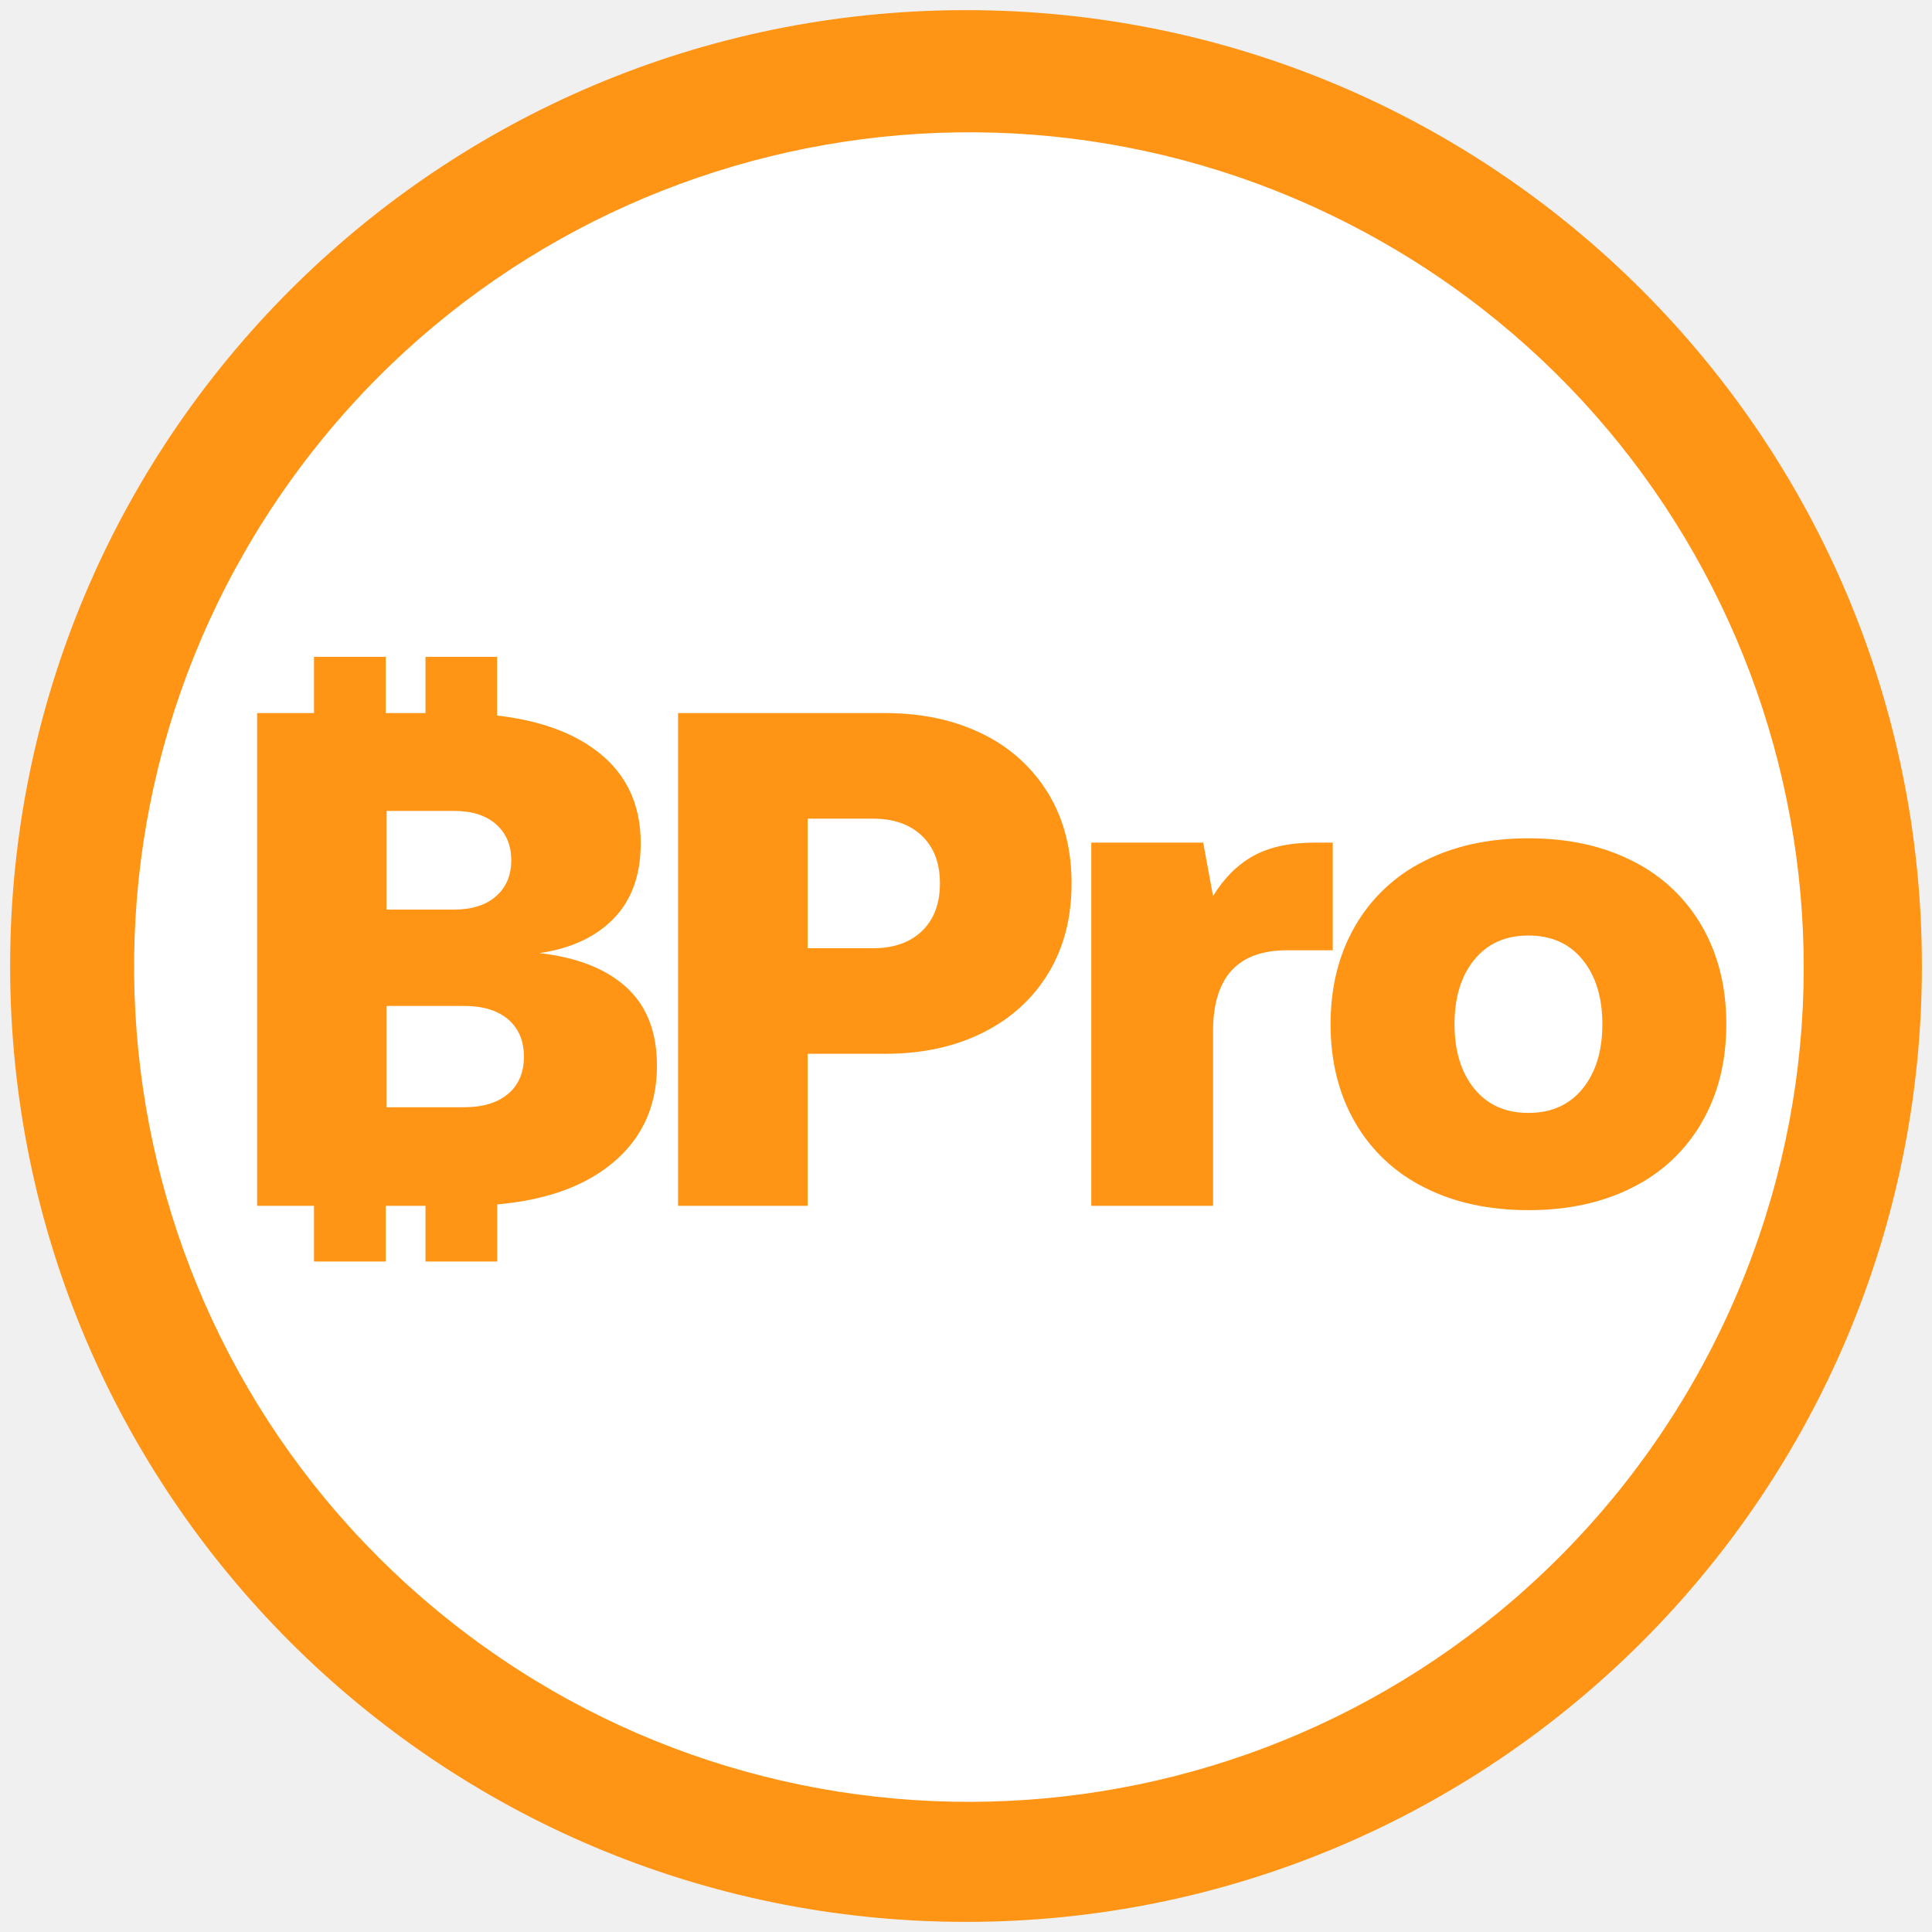
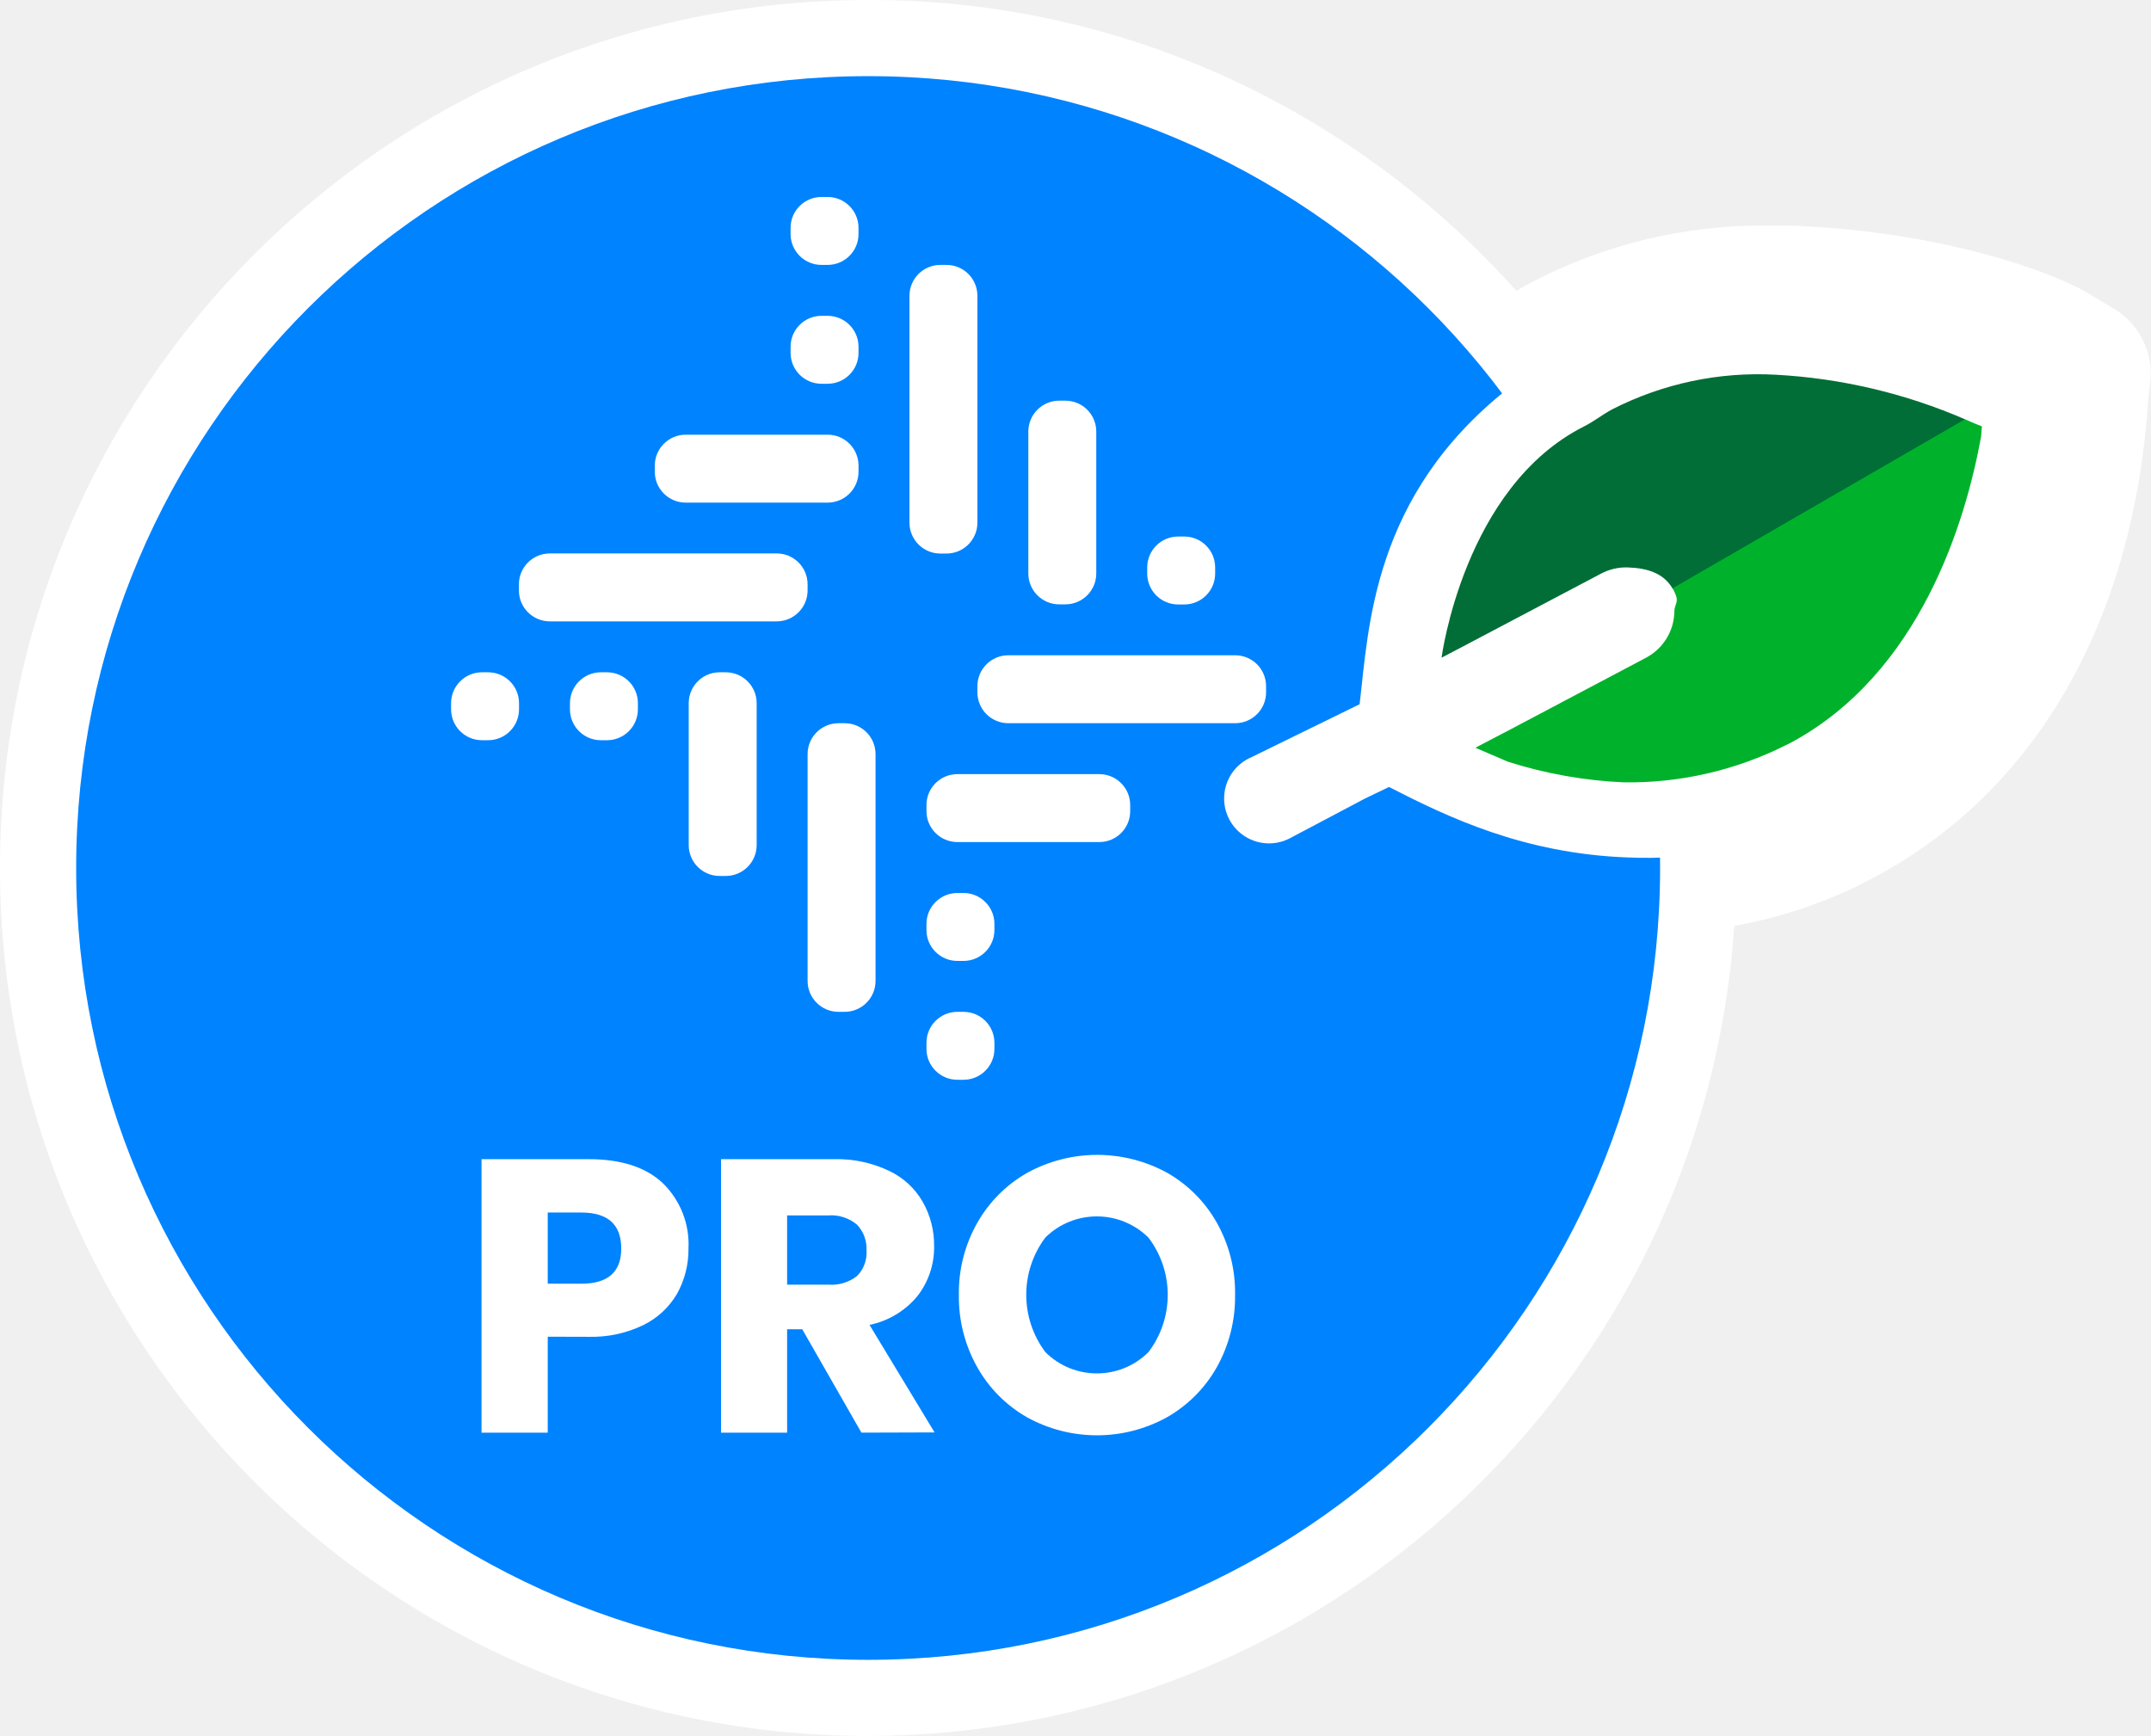
- <svg xmlns="http://www.w3.org/2000/svg" id="Layer_1" data-name="Layer 1" viewBox="0 0 1010.59 1010.59">
+ <svg xmlns="http://www.w3.org/2000/svg" id="Layer_1" data-name="Layer 1" viewBox="0 0 185.83 150">
  <defs>
-     <style>.cls-1{fill:#fff;}.cls-2{fill:#ff9415;}</style>
+     <style>.cls-1{fill:#fff;}.cls-2{fill:#0083ff;}.cls-3{fill:#006e36;}.cls-4{fill:#00b22b;}</style>
  </defs>
-   <circle class="cls-1" cx="505.3" cy="505.3" r="444.84" />
-   <path class="cls-2" d="M327.63,516.42q-16-14.55-45.48-17.86,25-3.69,39-18.23t14-39.22q0-32.76-26-50.44-19-12.94-49.14-16.39v-30.7H222.56V373H201.77V343.58H164.25V373H134.49V630.75h29.76v29.12h37.52V630.75h20.79v29.12h37.51V630q35.4-3.11,56.88-18.94,26.69-19.69,26.69-53.57Q343.64,531,327.63,516.42ZM202.24,424.18h35.35q14,0,21.91,7T267.42,450q0,11.79-7.92,18.78t-21.91,7H202.24Zm63.52,148q-8.28,7-23,7H202.24v-53h40.51q14.73,0,23,7t8.29,19.52Q274.05,565.2,265.76,572.2Z" />
-   <path class="cls-2" d="M514.13,384Q492,373,462.94,373H354.68V630.75h67.76V551.22h40.5q29.1,0,51.19-11.05t34.24-31.12Q560.52,489,560.52,462.1t-12.15-47A81.75,81.75,0,0,0,514.13,384ZM482.27,487q-9.39,9-25.59,9H422.44V428.23h34.24q16.2,0,25.59,9t9.39,24.85Q491.66,477.94,482.27,487Z" />
-   <path class="cls-2" d="M697.13,440.75h-9.21q-19.87,0-32.4,7t-21,21l-5.15-28H570.83v190h63.7V539.43q0-42.34,38.67-42.35h23.93Z" />
-   <path class="cls-2" d="M854.18,450.5q-23.38-12-54.69-12t-54.68,12a85.57,85.57,0,0,0-36.08,34.07Q696,506.65,696,535.75t12.71,51.18A85.48,85.48,0,0,0,744.81,621q23.38,12,54.68,12t54.69-12a85.54,85.54,0,0,0,36.08-34.06Q903,564.84,903,535.75t-12.71-51.18A85.62,85.62,0,0,0,854.18,450.5ZM827.85,569.44q-10.32,12.7-28.36,12.71t-28.35-12.71q-10.3-12.71-10.31-33.69t10.31-33.69q10.3-12.71,28.35-12.71t28.36,12.71q10.3,12.7,10.31,33.69T827.85,569.44Z" />
-   <path class="cls-2" d="M505.3,5.3c-276.15,0-500,223.85-500,500s223.85,500,500,500,500-223.86,500-500S781.44,5.3,505.3,5.3ZM815.08,815.08A436.63,436.63,0,1,1,909,675.81,436.82,436.82,0,0,1,815.08,815.08Z" />
+   <path class="cls-1" d="M75,150A75,75,0,0,1,75,0a74.07,74.07,0,0,1,34.1,8.19A75.62,75.62,0,0,1,131,25.13c.44-.25.88-.5,1.33-.74a43,43,0,0,1,20.4-4.9c.6,0,1.21,0,1.81,0,13.74.49,23,4.23,25.47,5.63l2.56,1.51a6.57,6.57,0,0,1,3.18,6.51l-.16,1.26,0,.2c-1.28,19.17-9.74,33.84-23.82,41.29-.85.45-1.64.84-2.43,1.19A40.49,40.49,0,0,1,149.83,80,75.1,75.1,0,0,1,75,150Z" />
+   <path class="cls-2" d="M143.42,75A68.42,68.42,0,1,1,75,6.58,68.42,68.42,0,0,1,143.42,75" />
+   <rect class="cls-1" x="68.3" y="17.02" width="5.87" height="5.87" rx="2.67" />
+   <rect class="cls-1" x="68.3" y="27.29" width="5.87" height="5.87" rx="2.67" />
+   <rect class="cls-1" x="38.97" y="58.09" width="5.87" height="5.87" rx="2.67" />
+   <rect class="cls-1" x="49.24" y="58.09" width="5.87" height="5.87" rx="2.67" />
+   <rect class="cls-1" x="56.57" y="37.56" width="17.6" height="5.87" rx="2.67" />
+   <rect class="cls-1" x="59.5" y="58.09" width="5.87" height="17.6" rx="2.67" />
+   <rect class="cls-1" x="84.44" y="56.62" width="24.94" height="5.87" rx="2.67" />
+   <rect class="cls-1" x="44.83" y="47.82" width="24.94" height="5.87" rx="2.67" />
+   <rect class="cls-1" x="99.11" y="46.36" width="5.87" height="5.87" rx="2.67" />
+   <rect class="cls-1" x="80.04" y="66.89" width="17.6" height="5.87" rx="2.67" />
+   <rect class="cls-1" x="80.04" y="77.16" width="5.87" height="5.87" rx="2.67" />
+   <rect class="cls-1" x="80.04" y="87.43" width="5.87" height="5.87" rx="2.67" />
+   <rect class="cls-1" x="78.57" y="22.89" width="5.87" height="24.94" rx="2.67" />
+   <rect class="cls-1" x="69.77" y="62.49" width="5.87" height="24.94" rx="2.67" />
+   <rect class="cls-1" x="88.84" y="34.62" width="5.87" height="17.6" rx="2.67" />
+   <path class="cls-3" d="M123,64l47.53-27.49s1-9.84-17.33-9.65-28.77,12.21-30.15,23S123,64,123,64" />
+   <path class="cls-4" d="M171.29,35.34,123.76,62.83s-1,9.84,17.33,9.65,28.77-12.21,30.16-23,0-14.13,0-14.13" />
+   <path class="cls-1" d="M176.74,30.85c-1.16-.67-9.38-4.28-22.41-4.75a36.78,36.78,0,0,0-18.89,4.11,33.2,33.2,0,0,0-5.12,3.34c-11.77,9.27-12.07,20.7-12.86,27.3l-9.31,4.56a3.88,3.88,0,1,0,3.21,7.06h0l.13-.07h0l2.12-1.12L117.92,69,120,68c5.07,2.6,11.62,5.76,20.64,6.09a35.74,35.74,0,0,0,16-3c.69-.31,1.37-.65,2-1C178,59.87,178.84,36.59,179.06,33.78l.19-1.45Zm-5.58,6.73,0,.1c-1.33,7.34-5.26,20.57-16.57,26.56l-.31.15a30.22,30.22,0,0,1-14,3.21,38.56,38.56,0,0,1-10-1.78l-2.82-1.21L130.54,63l11.65-6.16a4.61,4.61,0,0,0,2.27-2.75,4.56,4.56,0,0,0,.19-1.21c0-.65.38-.84.13-1.45a4,4,0,0,0-.19-.43l-.07-.11s0,0,0,0c-.8-1.4-2.25-1.8-3.88-1.86a4.58,4.58,0,0,0-2.35.55l-11.56,6.1-2.19,1.15s1.92-14.78,12.34-20c.81-.41,1.55-1,2.38-1.45a27.69,27.69,0,0,1,14.16-3,47.58,47.58,0,0,1,16.39,3.87l.76.33.65.26Z" />
+   <path class="cls-1" d="M47.32,115.5v8.29H41.6V100.16h9.26q4.22,0,6.42,2.09a7.38,7.38,0,0,1,2.2,5.63,7.85,7.85,0,0,1-1,3.93,6.87,6.87,0,0,1-2.93,2.7,10.25,10.25,0,0,1-4.71,1Zm6.35-7.62q0-3.1-3.44-3.11H47.32v6.15h2.91Q53.67,110.92,53.67,107.88Z" />
+   <path class="cls-1" d="M74.42,123.79l-5.11-8.93H68v8.93H62.29V100.16h9.76a10.46,10.46,0,0,1,4.74,1,6.57,6.57,0,0,1,2.91,2.66,7.54,7.54,0,0,1,1,3.85A6.83,6.83,0,0,1,79.25,112a7.26,7.26,0,0,1-4.13,2.48l5.62,9.29ZM68,111h3.55a3.56,3.56,0,0,0,2.5-.75,2.88,2.88,0,0,0,.81-2.22,3,3,0,0,0-.82-2.21,3.46,3.46,0,0,0-2.49-.8H68Z" />
+   <path class="cls-1" d="M100.84,101.34a11.41,11.41,0,0,1,4.29,4.32,12.3,12.3,0,0,1,1.57,6.23,12.43,12.43,0,0,1-1.58,6.25,11.44,11.44,0,0,1-4.32,4.33,12.5,12.5,0,0,1-12.06,0,11.42,11.42,0,0,1-4.31-4.33,12.34,12.34,0,0,1-1.59-6.25,12.21,12.21,0,0,1,1.59-6.23,11.46,11.46,0,0,1,4.31-4.32,12.58,12.58,0,0,1,12.1,0Zm-10.53,5.59a8.25,8.25,0,0,0,0,9.9,6.31,6.31,0,0,0,8.91,0,8.18,8.18,0,0,0,0-9.89,6.34,6.34,0,0,0-8.92,0Z" />
</svg>
